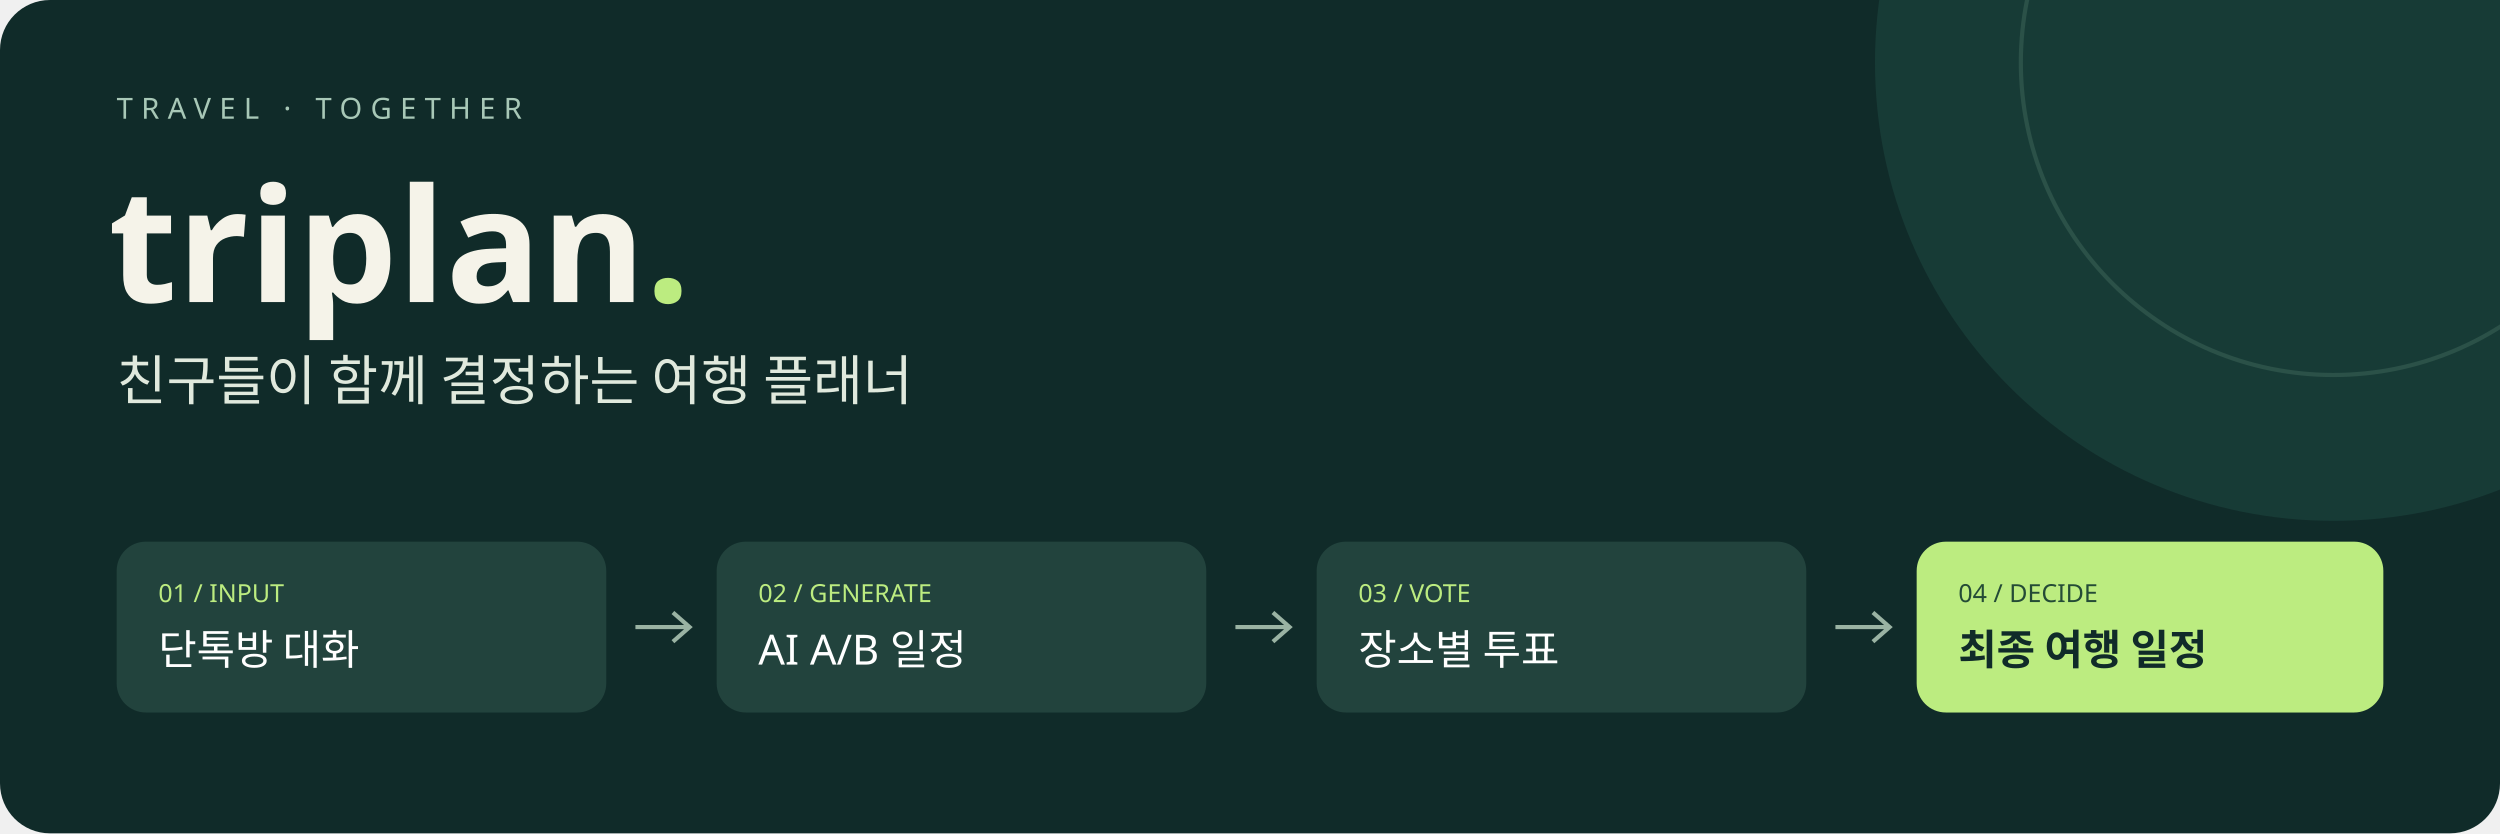
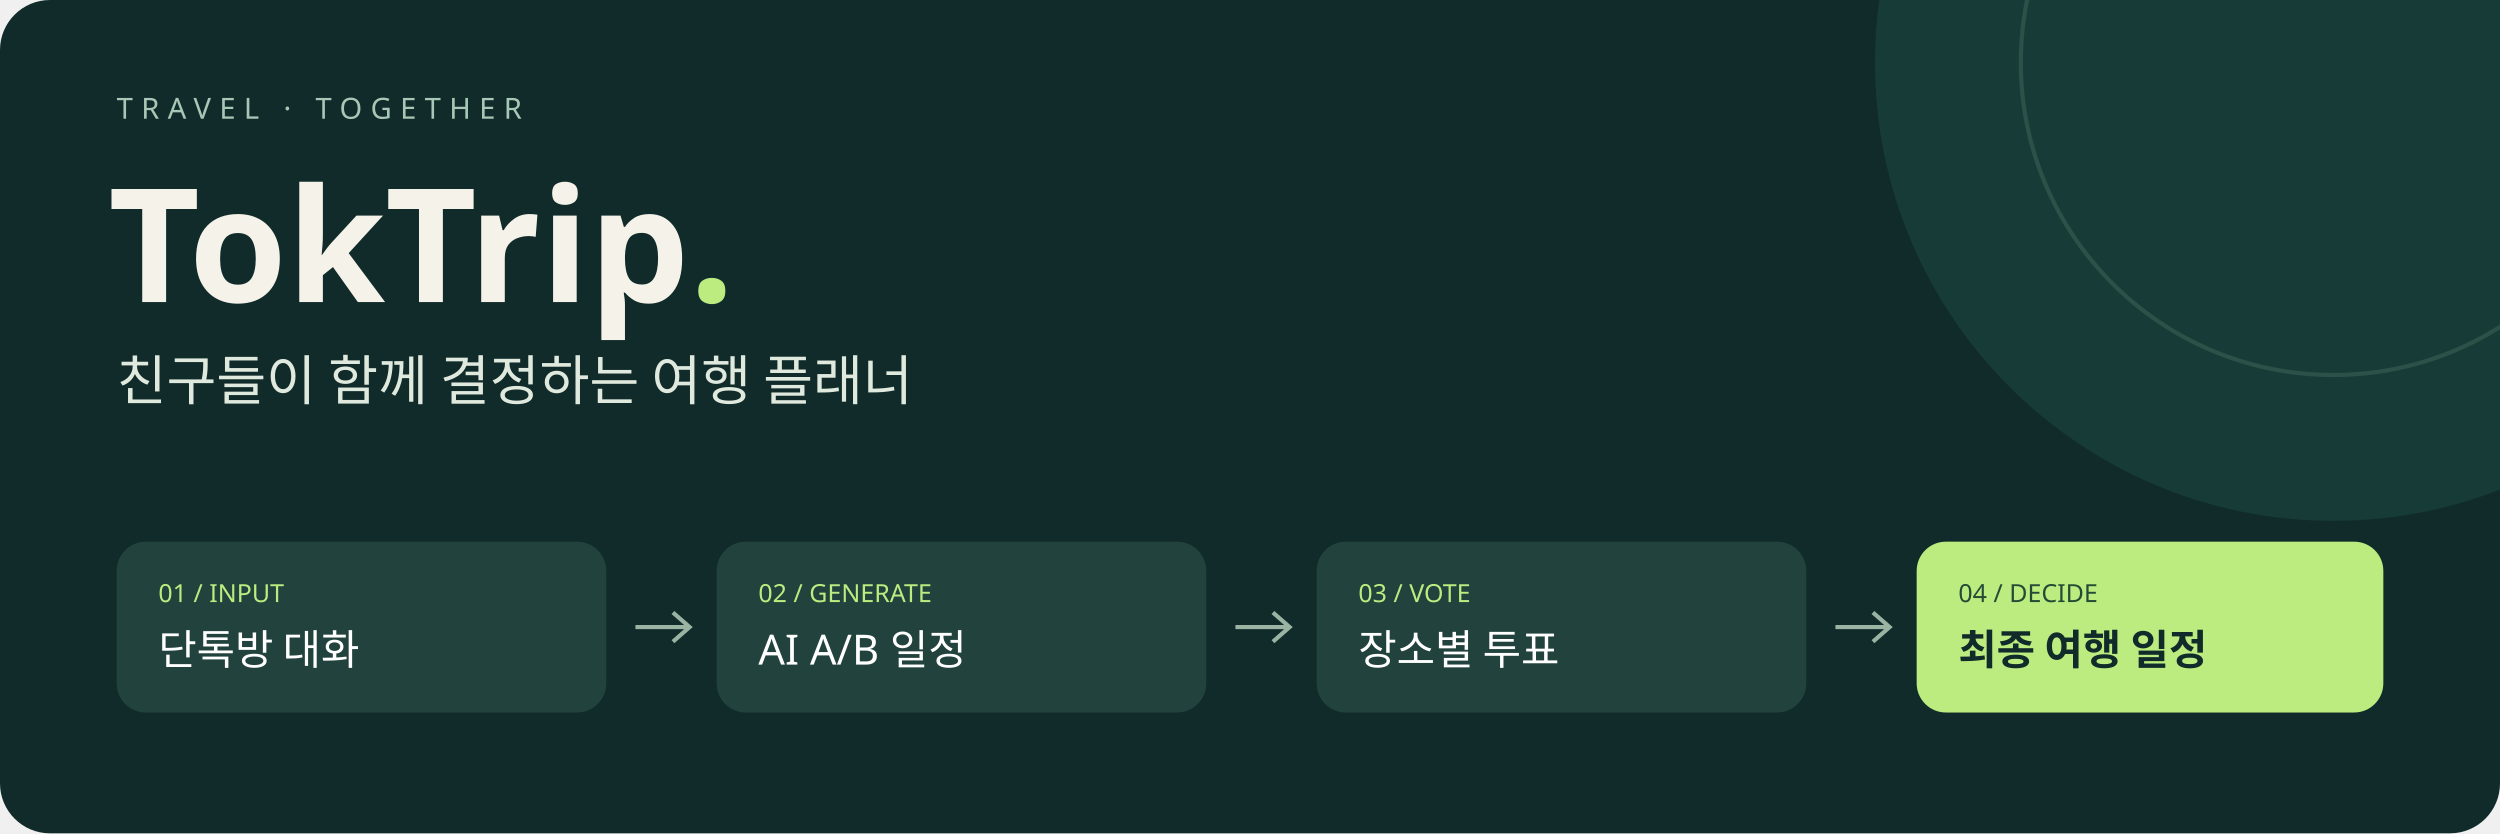
<svg xmlns="http://www.w3.org/2000/svg" width="1200" height="400" viewBox="0 0 1200 400" role="img" aria-labelledby="title desc">
  <rect width="1200" height="400" rx="24" fill="#102b29" />
  <circle cx="1120" cy="30" r="220" fill="#173b36" />
  <circle cx="1120" cy="30" r="150" fill="none" stroke="#2b5148" stroke-width="2" />
  <g font-family="Segoe UI, Malgun Gothic, sans-serif">
    <text x="56" y="57" font-size="14" letter-spacing="4" fill="#a8c8b7">TRAVEL · TOGETHER</text>
-     <text x="52" y="145" font-size="76" font-weight="700" fill="#f5f3e9">triplan<tspan fill="#bcec80">.</tspan>
+     <text x="52" y="145" font-size="76" font-weight="700" fill="#f5f3e9">TokTrip<tspan fill="#bcec80">.</tspan>
    </text>
    <text x="56" y="192" font-size="26" fill="#e0e9dd">친구들이 함께 결정하는 여행 플래너</text>
    <g transform="translate(56 260)">
      <rect width="235" height="82" rx="14" fill="#22433d" />
      <text x="20" y="29" font-size="12" fill="#bcec80">01 / INPUT</text>
      <text x="20" y="59" font-size="20" fill="#ffffff">단톡방 대화</text>
      <path d="M249 41h26m-8-7 8 7-8 7" fill="none" stroke="#9ab3a3" stroke-width="2" />
      <rect x="288" width="235" height="82" rx="14" fill="#22433d" />
      <text x="308" y="29" font-size="12" fill="#bcec80">02 / GENERATE</text>
      <text x="308" y="59" font-size="20" fill="#ffffff">AI A/B 일정</text>
      <path d="M537 41h26m-8-7 8 7-8 7" fill="none" stroke="#9ab3a3" stroke-width="2" />
      <rect x="576" width="235" height="82" rx="14" fill="#22433d" />
      <text x="596" y="29" font-size="12" fill="#bcec80">03 / VOTE</text>
      <text x="596" y="59" font-size="20" fill="#ffffff">장소별 투표</text>
      <path d="M825 41h26m-8-7 8 7-8 7" fill="none" stroke="#9ab3a3" stroke-width="2" />
      <rect x="864" width="224" height="82" rx="14" fill="#bcec80" />
      <text x="884" y="29" font-size="12" fill="#244b36">04 / DECIDE</text>
      <text x="884" y="59" font-size="20" font-weight="700" fill="#102b29">최종 여행 일정</text>
    </g>
  </g>
</svg>
